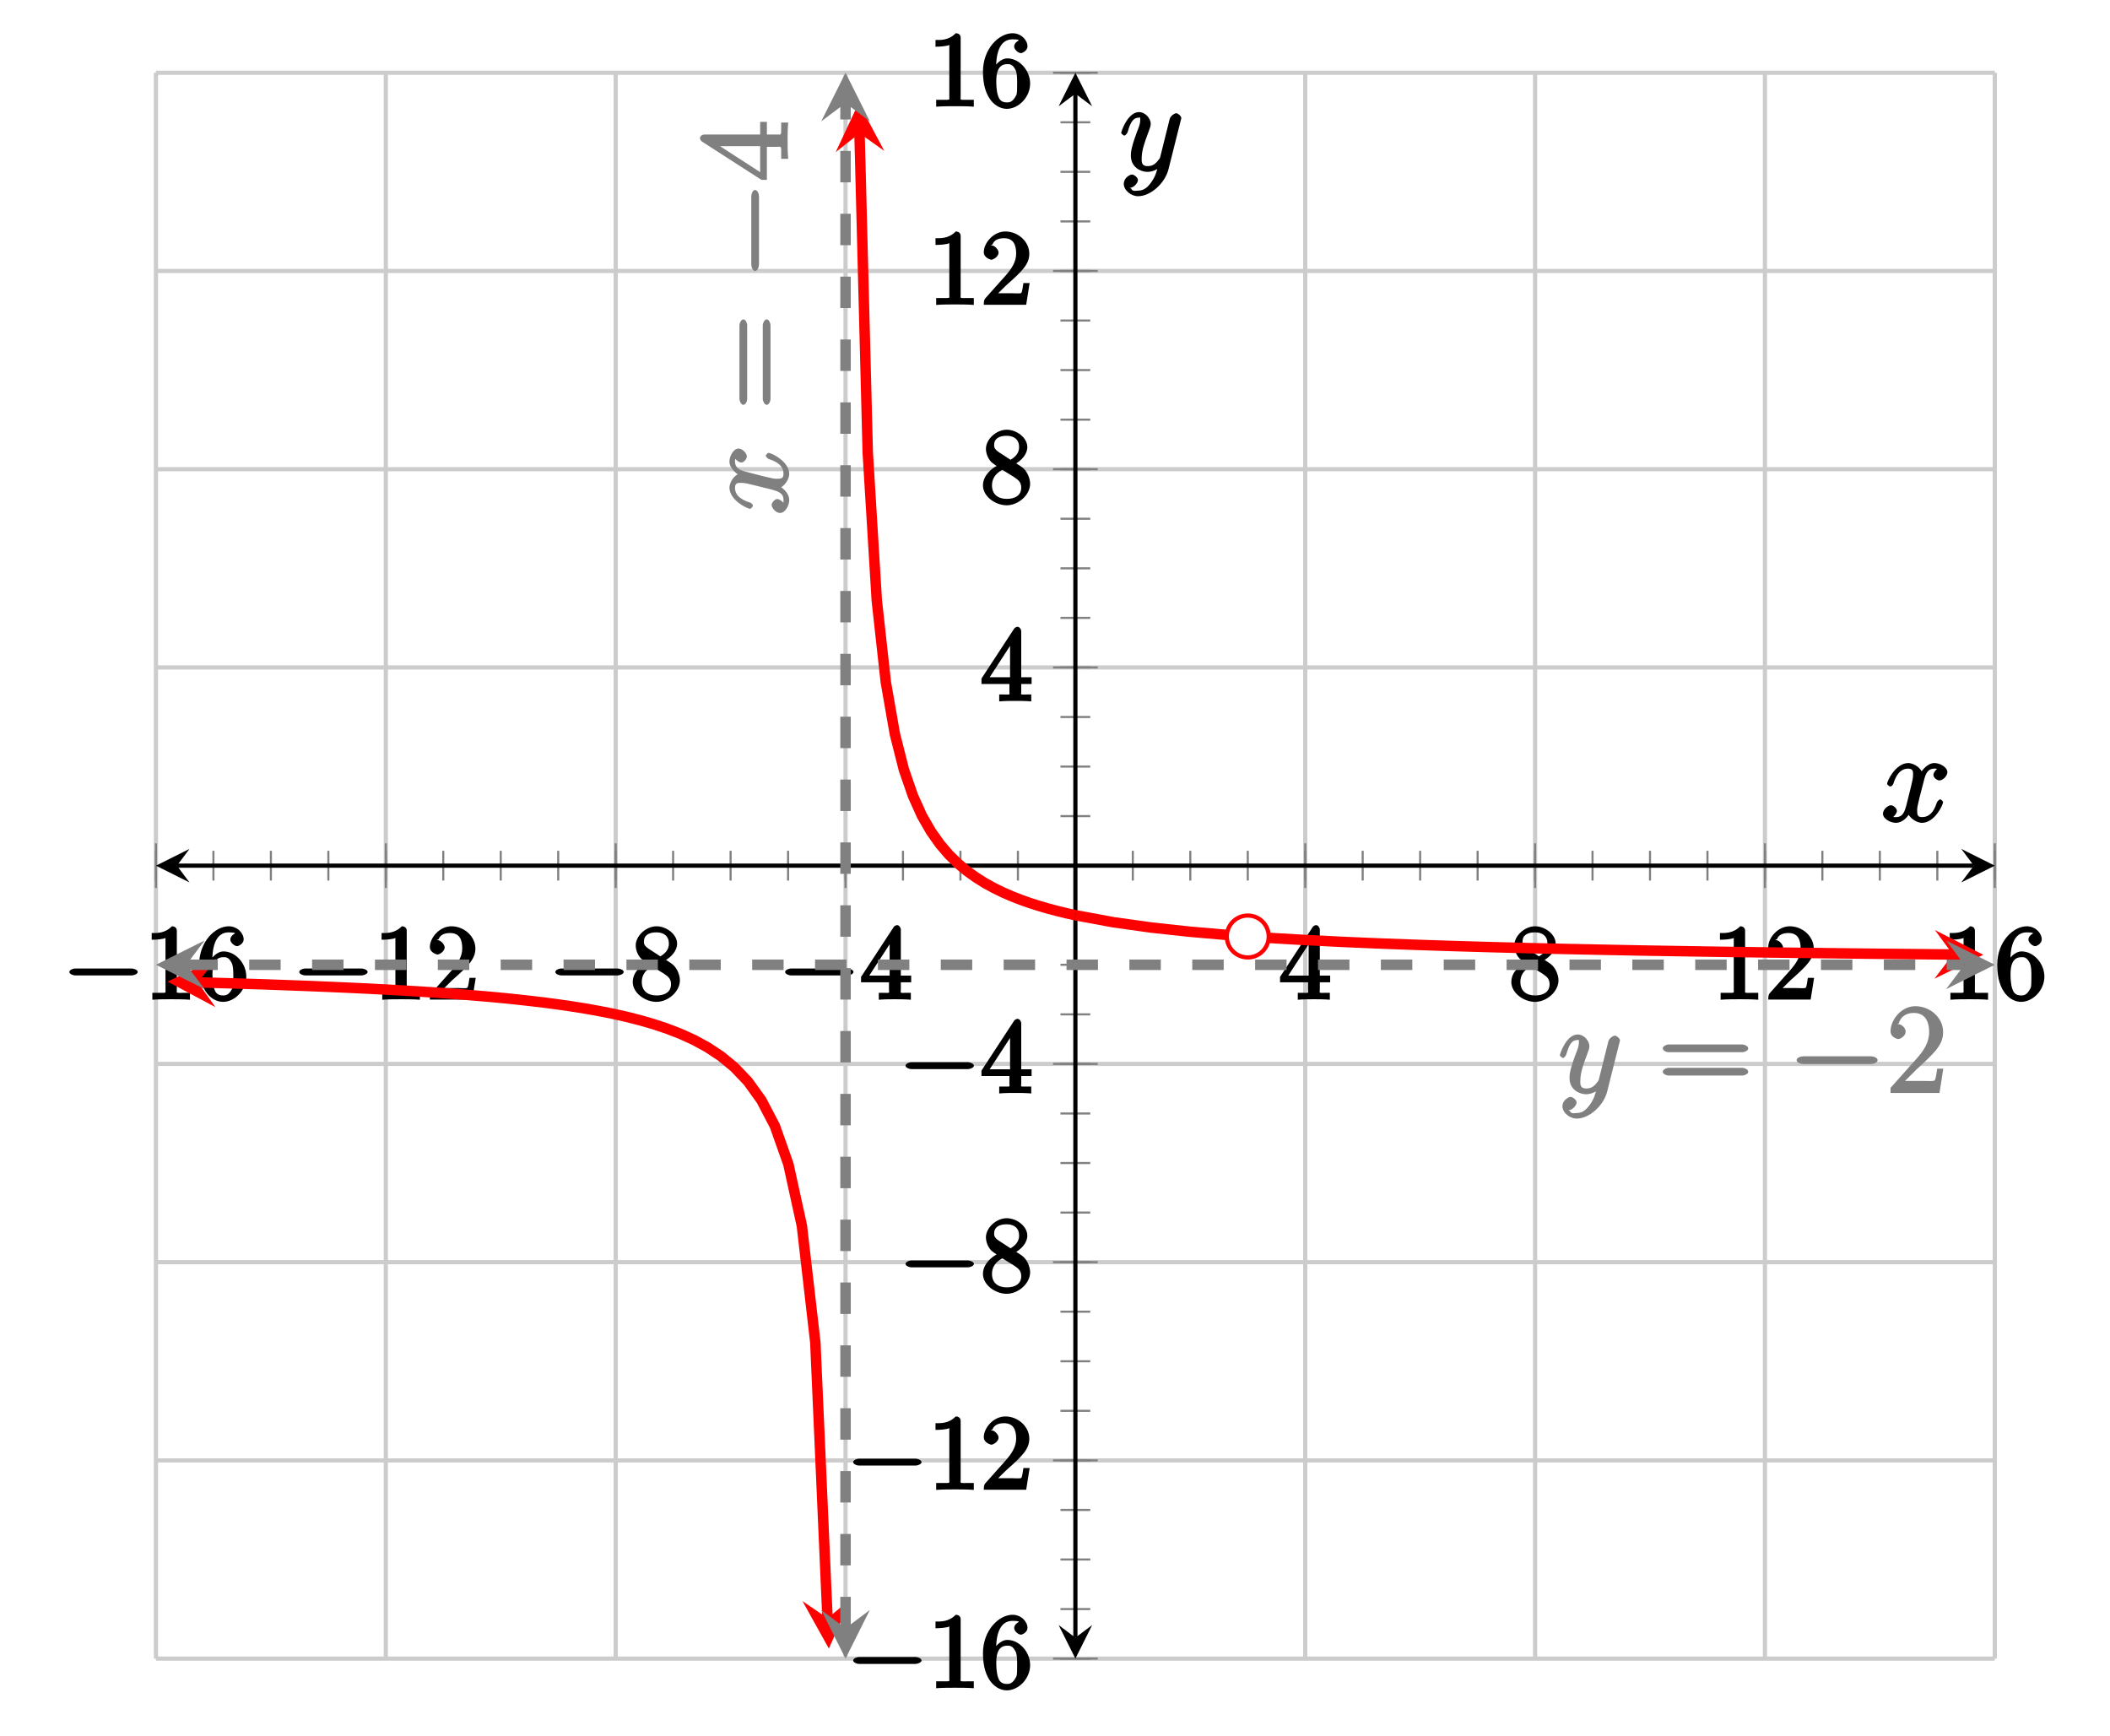
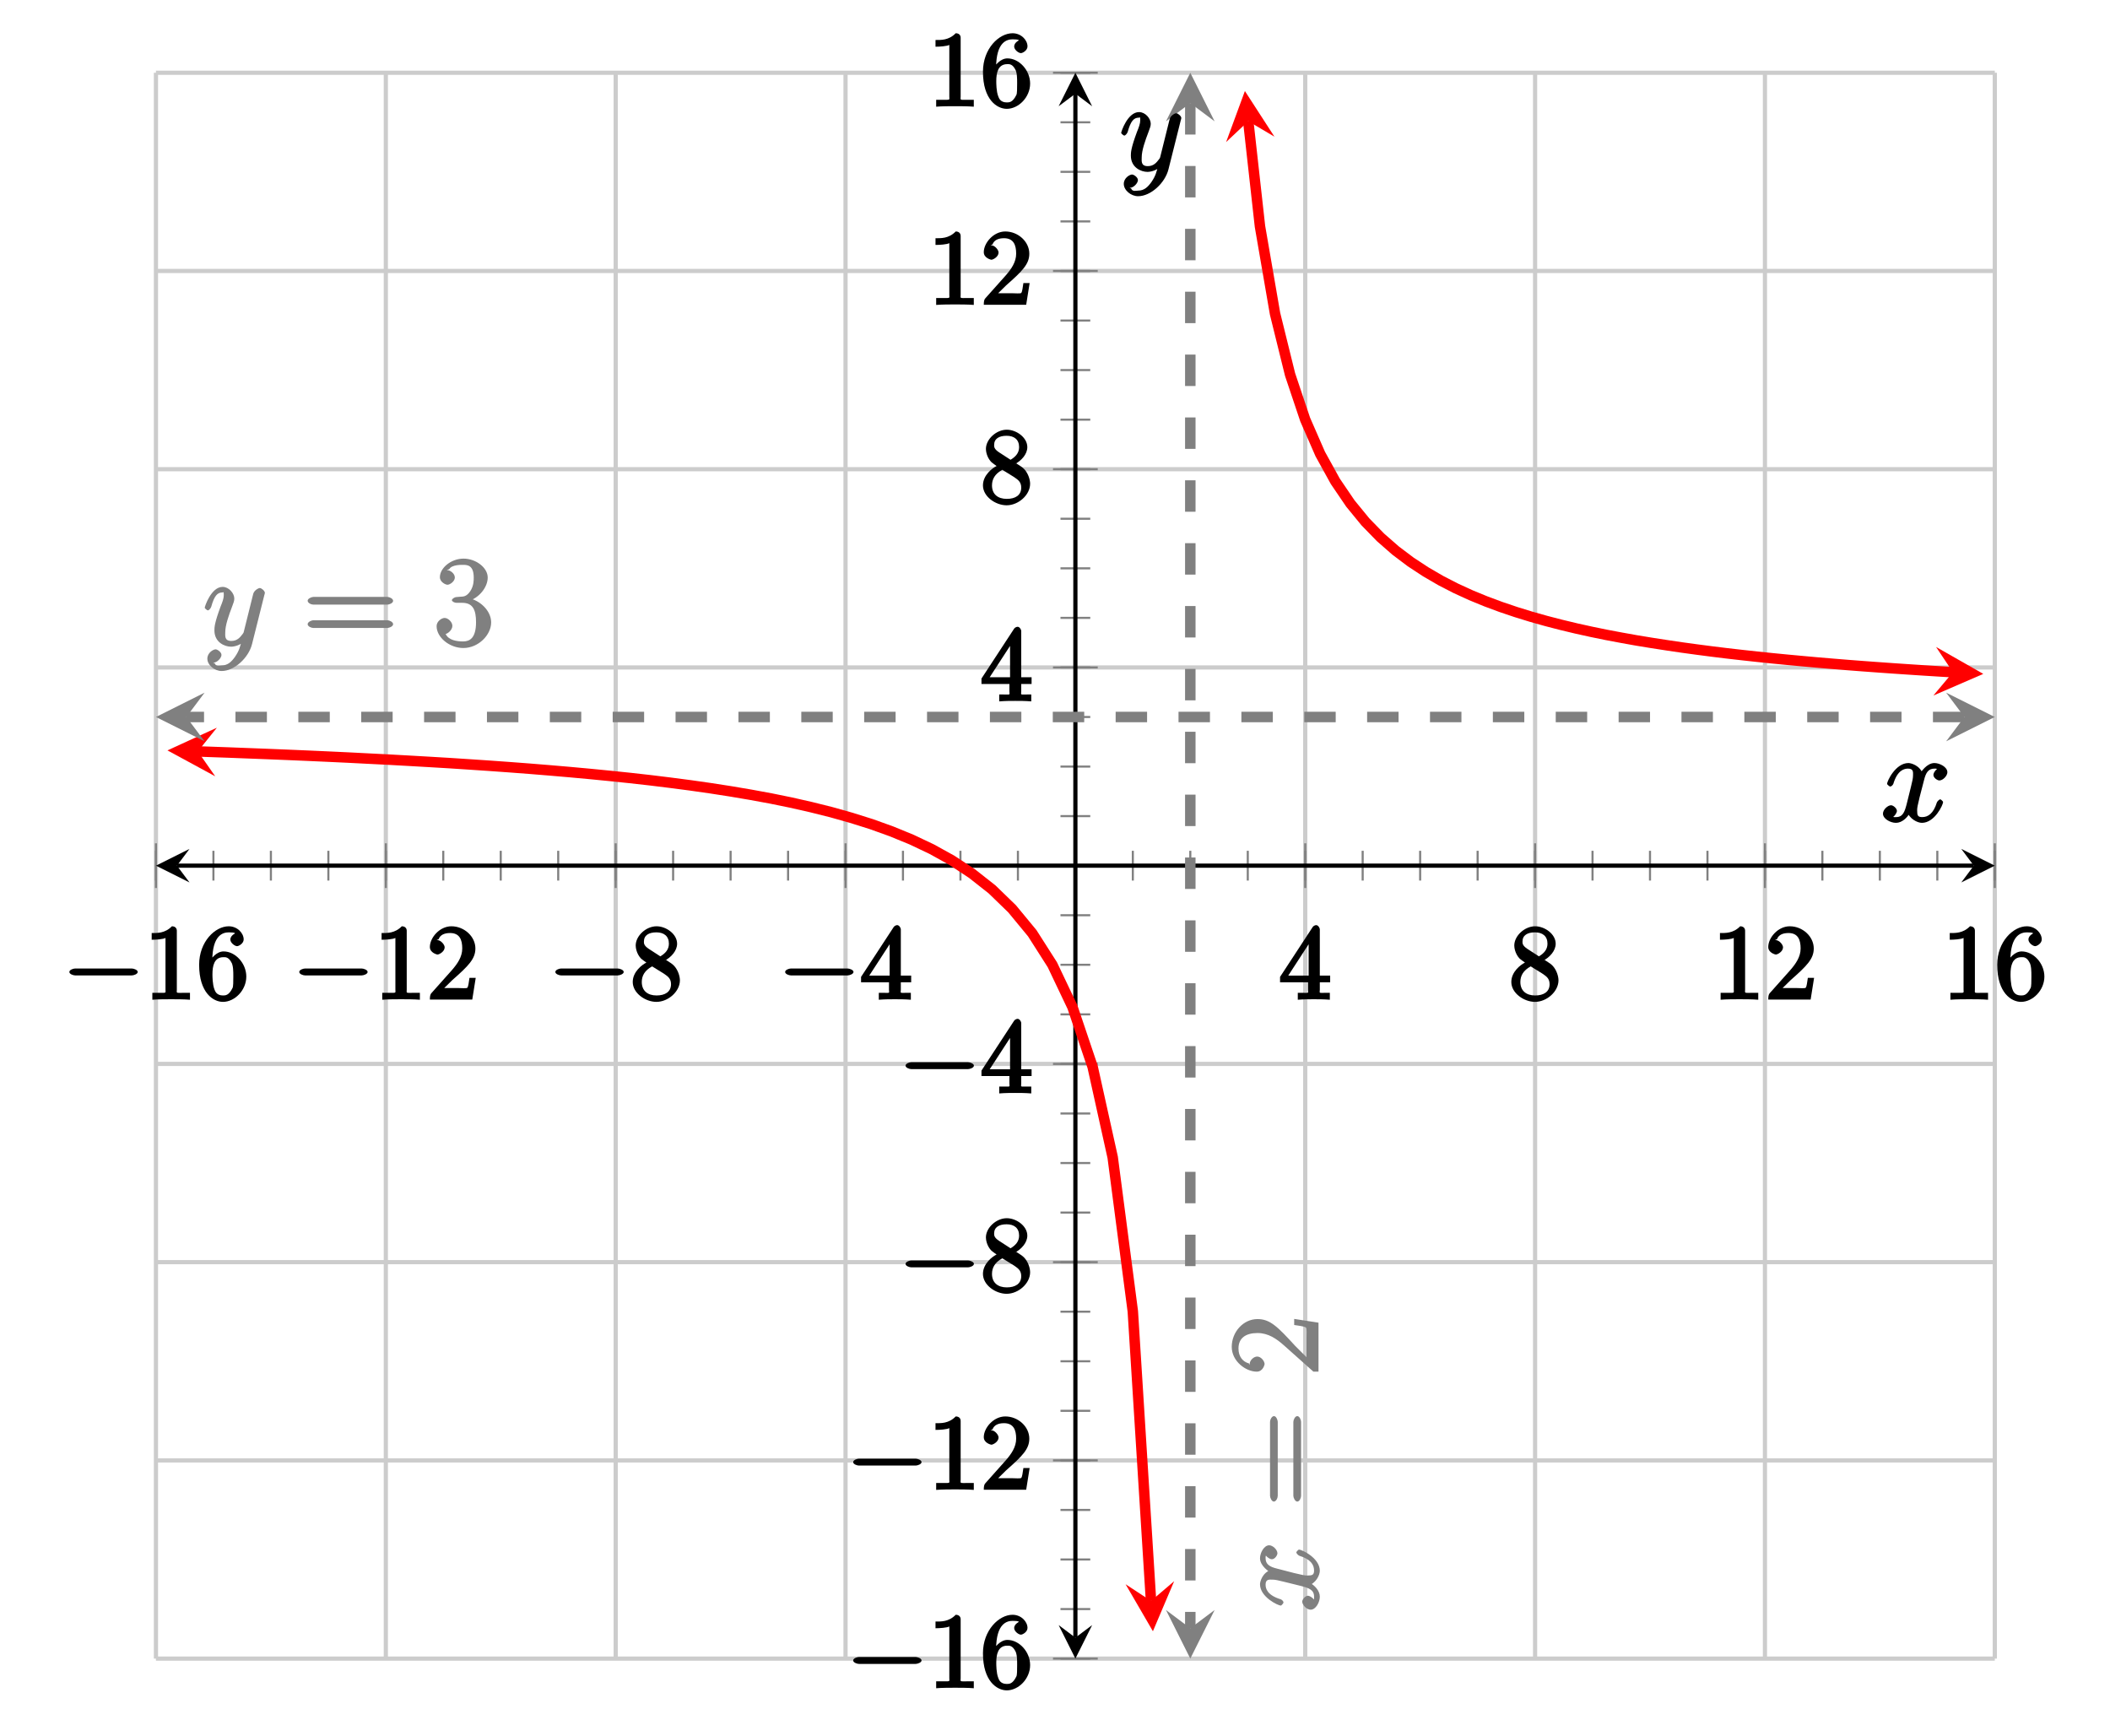
<svg xmlns="http://www.w3.org/2000/svg" xmlns:xlink="http://www.w3.org/1999/xlink" width="200.63pt" height="165.05pt" viewBox="0 0 200.63 165.05" version="1.1">
  <defs>
    <g>
      <symbol overflow="visible" id="glyph0-0">
        <path style="stroke:none;" d="" />
      </symbol>
      <symbol overflow="visible" id="glyph0-1">
        <path style="stroke:none;" d="M 6.562 -2.297 C 6.734 -2.297 7.125 -2.422 7.125 -2.625 C 7.125 -2.828 6.734 -2.953 6.562 -2.953 L 1.172 -2.953 C 1 -2.953 0.625 -2.828 0.625 -2.625 C 0.625 -2.422 1 -2.297 1.172 -2.297 Z M 6.562 -2.297 " />
      </symbol>
      <symbol overflow="visible" id="glyph1-0">
        <path style="stroke:none;" d="" />
      </symbol>
      <symbol overflow="visible" id="glyph1-1">
        <path style="stroke:none;" d="M 3.094 -6.547 C 3.094 -6.781 2.938 -6.969 2.625 -6.969 C 1.953 -6.281 1.203 -6.328 0.703 -6.328 L 0.703 -5.688 C 1.094 -5.688 1.797 -5.734 2.016 -5.859 L 2.016 -0.953 C 2.016 -0.594 2.156 -0.641 1.266 -0.641 L 0.766 -0.641 L 0.766 0.016 C 1.297 -0.031 2.156 -0.031 2.562 -0.031 C 2.953 -0.031 3.828 -0.031 4.344 0.016 L 4.344 -0.641 L 3.859 -0.641 C 2.953 -0.641 3.094 -0.578 3.094 -0.953 Z M 3.094 -6.547 " />
      </symbol>
      <symbol overflow="visible" id="glyph1-2">
        <path style="stroke:none;" d="M 1.484 -3.422 L 1.484 -3.672 C 1.484 -6.188 2.547 -6.391 3.062 -6.391 C 3.297 -6.391 3.594 -6.375 3.625 -6.312 C 3.781 -6.312 3.203 -6.156 3.203 -5.703 C 3.203 -5.391 3.625 -5.078 3.844 -5.078 C 4 -5.078 4.469 -5.328 4.469 -5.719 C 4.469 -6.312 3.875 -6.969 3.047 -6.969 C 1.766 -6.969 0.234 -5.516 0.234 -3.312 C 0.234 -0.641 1.578 0.219 2.5 0.219 C 3.609 0.219 4.719 -0.875 4.719 -2.188 C 4.719 -3.453 3.672 -4.578 2.562 -4.578 C 1.891 -4.578 1.328 -3.906 1.141 -3.422 Z M 2.5 -0.391 C 1.875 -0.391 1.75 -0.812 1.688 -0.969 C 1.5 -1.438 1.5 -2.234 1.5 -2.406 C 1.5 -3.188 1.656 -4.031 2.547 -4.031 C 2.719 -4.031 3.047 -4.078 3.344 -3.453 L 3.297 -3.562 C 3.484 -3.203 3.484 -2.688 3.484 -2.203 C 3.484 -1.719 3.484 -1.219 3.406 -1.094 C 3.062 -0.391 2.734 -0.391 2.5 -0.391 Z M 2.5 -0.391 " />
      </symbol>
      <symbol overflow="visible" id="glyph1-3">
        <path style="stroke:none;" d="M 1.391 -0.812 L 2.438 -1.844 C 4 -3.219 4.641 -3.875 4.641 -4.859 C 4.641 -6 3.578 -6.969 2.359 -6.969 C 1.234 -6.969 0.312 -5.875 0.312 -5 C 0.312 -4.438 1 -4.281 1.031 -4.281 C 1.203 -4.281 1.719 -4.562 1.719 -4.969 C 1.719 -5.219 1.359 -5.656 1.016 -5.656 C 0.938 -5.656 0.922 -5.656 1.141 -5.734 C 1.281 -6.125 1.656 -6.328 2.234 -6.328 C 3.141 -6.328 3.391 -5.688 3.391 -4.859 C 3.391 -4.062 2.938 -3.406 2.391 -2.781 L 0.484 -0.641 C 0.375 -0.531 0.312 -0.406 0.312 0 L 4.344 0 L 4.672 -2.062 L 4.078 -2.062 C 4 -1.594 3.984 -1.281 3.875 -1.125 C 3.812 -1.047 3.281 -1.094 3.062 -1.094 L 1.266 -1.094 Z M 1.391 -0.812 " />
      </symbol>
      <symbol overflow="visible" id="glyph1-4">
        <path style="stroke:none;" d="M 1.75 -4.828 C 1.281 -5.141 1.297 -5.359 1.297 -5.516 C 1.297 -6.125 1.781 -6.391 2.484 -6.391 C 3.203 -6.391 3.672 -6.031 3.672 -5.312 C 3.672 -4.75 3.328 -4.391 2.859 -4.109 Z M 3.203 -3.656 C 3.922 -4.031 4.453 -4.656 4.453 -5.312 C 4.453 -6.234 3.406 -6.969 2.5 -6.969 C 1.5 -6.969 0.516 -6.062 0.516 -5.141 C 0.516 -4.953 0.578 -4.391 1 -3.922 C 1.109 -3.812 1.469 -3.562 1.531 -3.516 C 1.141 -3.328 0.234 -2.656 0.234 -1.672 C 0.234 -0.609 1.438 0.219 2.484 0.219 C 3.609 0.219 4.719 -0.766 4.719 -1.828 C 4.719 -2.188 4.562 -2.766 4.188 -3.188 C 4 -3.391 3.844 -3.484 3.406 -3.766 Z M 1.953 -3.234 L 3.188 -2.469 C 3.453 -2.266 3.875 -2.078 3.875 -1.469 C 3.875 -0.734 3.312 -0.391 2.5 -0.391 C 1.641 -0.391 1.094 -0.844 1.094 -1.672 C 1.094 -2.25 1.359 -2.766 2.078 -3.156 Z M 1.953 -3.234 " />
      </symbol>
      <symbol overflow="visible" id="glyph1-5">
        <path style="stroke:none;" d="M 2.75 -1.797 L 2.75 -0.938 C 2.75 -0.578 2.906 -0.641 2.172 -0.641 L 1.781 -0.641 L 1.781 0.016 C 2.375 -0.031 2.891 -0.031 3.312 -0.031 C 3.734 -0.031 4.25 -0.031 4.828 0.016 L 4.828 -0.641 L 4.453 -0.641 C 3.719 -0.641 3.875 -0.578 3.875 -0.938 L 3.875 -1.641 L 4.859 -1.641 L 4.859 -2.281 L 3.875 -2.281 L 3.875 -6.656 C 3.875 -6.844 3.703 -7.078 3.531 -7.078 C 3.453 -7.078 3.297 -7.031 3.203 -6.906 L 0.094 -2.156 L 0.094 -1.641 L 2.75 -1.641 Z M 2.984 -2.281 L 0.875 -2.281 L 3.109 -5.719 L 2.812 -5.828 L 2.812 -2.281 Z M 2.984 -2.281 " />
      </symbol>
      <symbol overflow="visible" id="glyph2-0">
        <path style="stroke:none;" d="" />
      </symbol>
      <symbol overflow="visible" id="glyph2-1">
        <path style="stroke:none;" d="M 3.031 1.094 C 2.703 1.547 2.359 1.906 1.766 1.906 C 1.625 1.906 1.203 2.031 1.109 1.703 C 0.906 1.641 0.969 1.641 0.984 1.641 C 1.344 1.641 1.75 1.188 1.75 0.906 C 1.75 0.641 1.359 0.375 1.188 0.375 C 0.984 0.375 0.406 0.688 0.406 1.266 C 0.406 1.875 1.094 2.438 1.766 2.438 C 2.969 2.438 4.328 1.188 4.656 -0.125 L 5.828 -4.797 C 5.844 -4.859 5.875 -4.922 5.875 -5 C 5.875 -5.172 5.562 -5.453 5.391 -5.453 C 5.281 -5.453 4.859 -5.25 4.766 -4.891 L 3.891 -1.375 C 3.828 -1.156 3.875 -1.25 3.781 -1.109 C 3.531 -0.781 3.266 -0.422 2.688 -0.422 C 2.016 -0.422 2.109 -0.922 2.109 -1.25 C 2.109 -1.922 2.438 -2.844 2.766 -3.703 C 2.891 -4.047 2.969 -4.219 2.969 -4.453 C 2.969 -4.953 2.453 -5.562 1.859 -5.562 C 0.766 -5.562 0.156 -3.688 0.156 -3.578 C 0.156 -3.531 0.375 -3.328 0.453 -3.328 C 0.562 -3.328 0.734 -3.531 0.781 -3.688 C 1.062 -4.703 1.359 -5.031 1.828 -5.031 C 1.938 -5.031 1.969 -5.172 1.969 -4.781 C 1.969 -4.469 1.844 -4.125 1.656 -3.672 C 1.078 -2.109 1.078 -1.703 1.078 -1.422 C 1.078 -0.281 2.062 0.125 2.656 0.125 C 3 0.125 3.531 -0.031 3.844 -0.344 L 3.688 -0.516 C 3.516 0.141 3.438 0.5 3.031 1.094 Z M 3.031 1.094 " />
      </symbol>
      <symbol overflow="visible" id="glyph2-2">
        <path style="stroke:none;" d="M 5.672 -5.172 C 5.281 -5.109 4.969 -4.656 4.969 -4.438 C 4.969 -4.141 5.359 -3.906 5.531 -3.906 C 5.891 -3.906 6.297 -4.359 6.297 -4.688 C 6.297 -5.188 5.562 -5.562 5.062 -5.562 C 4.344 -5.562 3.766 -4.703 3.656 -4.469 L 3.984 -4.469 C 3.703 -5.359 2.812 -5.562 2.594 -5.562 C 1.375 -5.562 0.562 -3.844 0.562 -3.578 C 0.562 -3.531 0.781 -3.328 0.859 -3.328 C 0.953 -3.328 1.094 -3.438 1.156 -3.578 C 1.562 -4.922 2.219 -5.031 2.562 -5.031 C 3.094 -5.031 3.031 -4.672 3.031 -4.391 C 3.031 -4.125 2.969 -3.844 2.828 -3.281 L 2.422 -1.641 C 2.234 -0.922 2.062 -0.422 1.422 -0.422 C 1.359 -0.422 1.172 -0.375 0.922 -0.531 L 0.812 -0.281 C 1.25 -0.359 1.5 -0.859 1.5 -1 C 1.5 -1.25 1.156 -1.547 0.938 -1.547 C 0.641 -1.547 0.172 -1.141 0.172 -0.75 C 0.172 -0.25 0.891 0.125 1.406 0.125 C 1.984 0.125 2.5 -0.375 2.75 -0.859 L 2.469 -0.969 C 2.672 -0.266 3.438 0.125 3.875 0.125 C 5.094 0.125 5.891 -1.594 5.891 -1.859 C 5.891 -1.906 5.688 -2.109 5.625 -2.109 C 5.516 -2.109 5.328 -1.906 5.297 -1.812 C 4.969 -0.75 4.453 -0.422 3.906 -0.422 C 3.484 -0.422 3.422 -0.578 3.422 -1.062 C 3.422 -1.328 3.469 -1.516 3.656 -2.312 L 4.078 -3.938 C 4.25 -4.656 4.5 -5.031 5.062 -5.031 C 5.078 -5.031 5.297 -5.062 5.547 -4.906 Z M 5.672 -5.172 " />
      </symbol>
      <symbol overflow="visible" id="glyph3-0">
        <path style="stroke:none;" d="" />
      </symbol>
      <symbol overflow="visible" id="glyph3-1">
        <path style="stroke:none;" d="M 8.062 -3.875 C 8.234 -3.875 8.609 -4.016 8.609 -4.234 C 8.609 -4.453 8.25 -4.609 8.062 -4.609 L 1.031 -4.609 C 0.859 -4.609 0.484 -4.453 0.484 -4.25 C 0.484 -4.016 0.844 -3.875 1.031 -3.875 Z M 8.062 -1.656 C 8.234 -1.656 8.609 -1.797 8.609 -2.016 C 8.609 -2.234 8.25 -2.391 8.062 -2.391 L 1.031 -2.391 C 0.859 -2.391 0.484 -2.234 0.484 -2.016 C 0.484 -1.797 0.844 -1.656 1.031 -1.656 Z M 8.062 -1.656 " />
      </symbol>
      <symbol overflow="visible" id="glyph3-2">
-         <path style="stroke:none;" d="M 5.266 -2.312 L 4.859 -2.312 C 4.797 -1.953 4.75 -1.406 4.625 -1.203 C 4.547 -1.094 3.984 -1.141 3.625 -1.141 L 1.406 -1.141 L 1.516 -0.891 C 1.844 -1.156 2.562 -1.922 2.875 -2.219 C 4.703 -3.891 5.422 -4.609 5.422 -5.797 C 5.422 -7.172 4.172 -8.25 2.781 -8.25 C 1.406 -8.25 0.422 -6.906 0.422 -5.875 C 0.422 -5.266 1.109 -5.125 1.141 -5.125 C 1.406 -5.125 1.859 -5.453 1.859 -5.828 C 1.859 -6.172 1.484 -6.547 1.141 -6.547 C 1.047 -6.547 1.016 -6.547 1.203 -6.609 C 1.359 -7.203 1.859 -7.609 2.625 -7.609 C 3.641 -7.609 4.094 -6.891 4.094 -5.797 C 4.094 -4.781 3.562 -4 2.875 -3.234 L 0.422 -0.484 L 0.422 0 L 5.078 0 L 5.438 -2.312 Z M 5.266 -2.312 " />
+         <path style="stroke:none;" d="M 2.203 -4.594 C 2 -4.578 1.781 -4.406 1.781 -4.297 C 1.781 -4.188 2.016 -4.047 2.219 -4.047 L 2.766 -4.047 C 3.797 -4.047 4.078 -3.344 4.078 -2.203 C 4.078 -0.641 3.438 -0.375 2.844 -0.375 C 2.266 -0.375 1.453 -0.484 1.188 -1.094 C 1.328 -1.078 1.828 -1.438 1.828 -1.859 C 1.828 -2.219 1.422 -2.609 1.094 -2.609 C 0.797 -2.609 0.328 -2.281 0.328 -1.828 C 0.328 -0.766 1.547 0.25 2.875 0.25 C 4.297 0.25 5.516 -0.984 5.516 -2.188 C 5.516 -3.281 4.469 -4.297 3.328 -4.5 L 3.328 -4.203 C 4.359 -4.5 5.188 -5.516 5.188 -6.453 C 5.188 -7.406 4.047 -8.25 2.891 -8.25 C 1.703 -8.25 0.641 -7.359 0.641 -6.484 C 0.641 -6.016 1.188 -5.766 1.359 -5.766 C 1.609 -5.766 2.062 -6.094 2.062 -6.453 C 2.062 -6.844 1.609 -7.156 1.344 -7.156 C 1.281 -7.156 1.25 -7.156 1.531 -7.25 C 1.781 -7.703 2.797 -7.656 2.859 -7.656 C 3.25 -7.656 3.859 -7.625 3.859 -6.453 C 3.859 -6.234 3.875 -5.672 3.531 -5.156 C 3.172 -4.625 2.875 -4.641 2.562 -4.625 Z M 2.203 -4.594 " />
      </symbol>
      <symbol overflow="visible" id="glyph4-0">
        <path style="stroke:none;" d="" />
      </symbol>
      <symbol overflow="visible" id="glyph4-1">
-         <path style="stroke:none;" d="M 7.875 -2.75 C 8.078 -2.75 8.484 -2.875 8.484 -3.125 C 8.484 -3.359 8.078 -3.484 7.875 -3.484 L 1.406 -3.484 C 1.203 -3.484 0.781 -3.359 0.781 -3.125 C 0.781 -2.875 1.203 -2.75 1.406 -2.75 Z M 7.875 -2.75 " />
+         <path style="stroke:none;" d="M -5.172 -5.672 C -5.109 -5.281 -4.656 -4.969 -4.438 -4.969 C -4.141 -4.969 -3.906 -5.359 -3.906 -5.531 C -3.906 -5.891 -4.359 -6.297 -4.688 -6.297 C -5.188 -6.297 -5.562 -5.562 -5.562 -5.062 C -5.562 -4.344 -4.703 -3.766 -4.469 -3.656 L -4.469 -3.984 C -5.359 -3.703 -5.562 -2.812 -5.562 -2.594 C -5.562 -1.375 -3.844 -0.562 -3.578 -0.562 C -3.531 -0.562 -3.328 -0.781 -3.328 -0.859 C -3.328 -0.953 -3.438 -1.094 -3.578 -1.156 C -4.922 -1.562 -5.031 -2.219 -5.031 -2.562 C -5.031 -3.094 -4.672 -3.031 -4.391 -3.031 C -4.125 -3.031 -3.844 -2.969 -3.281 -2.828 L -1.641 -2.422 C -0.922 -2.234 -0.422 -2.062 -0.422 -1.422 C -0.422 -1.359 -0.375 -1.172 -0.531 -0.922 L -0.281 -0.812 C -0.359 -1.25 -0.859 -1.5 -1 -1.5 C -1.25 -1.5 -1.547 -1.156 -1.547 -0.938 C -1.547 -0.641 -1.141 -0.172 -0.75 -0.172 C -0.25 -0.172 0.125 -0.891 0.125 -1.406 C 0.125 -1.984 -0.375 -2.5 -0.859 -2.75 L -0.969 -2.469 C -0.266 -2.672 0.125 -3.438 0.125 -3.875 C 0.125 -5.094 -1.594 -5.891 -1.859 -5.891 C -1.906 -5.891 -2.109 -5.688 -2.109 -5.625 C -2.109 -5.516 -1.906 -5.328 -1.812 -5.297 C -0.75 -4.969 -0.422 -4.453 -0.422 -3.906 C -0.422 -3.484 -0.578 -3.422 -1.062 -3.422 C -1.328 -3.422 -1.516 -3.469 -2.312 -3.656 L -3.938 -4.078 C -4.656 -4.25 -5.031 -4.5 -5.031 -5.062 C -5.031 -5.078 -5.062 -5.297 -4.906 -5.547 Z M -5.172 -5.672 " />
      </symbol>
      <symbol overflow="visible" id="glyph5-0">
        <path style="stroke:none;" d="" />
      </symbol>
      <symbol overflow="visible" id="glyph5-1">
-         <path style="stroke:none;" d="M -5.172 -5.672 C -5.109 -5.281 -4.656 -4.969 -4.438 -4.969 C -4.141 -4.969 -3.906 -5.359 -3.906 -5.531 C -3.906 -5.891 -4.359 -6.297 -4.688 -6.297 C -5.188 -6.297 -5.562 -5.562 -5.562 -5.062 C -5.562 -4.344 -4.703 -3.766 -4.469 -3.656 L -4.469 -3.984 C -5.359 -3.703 -5.562 -2.812 -5.562 -2.594 C -5.562 -1.375 -3.844 -0.562 -3.578 -0.562 C -3.531 -0.562 -3.328 -0.781 -3.328 -0.859 C -3.328 -0.953 -3.438 -1.094 -3.578 -1.156 C -4.922 -1.562 -5.031 -2.219 -5.031 -2.562 C -5.031 -3.094 -4.672 -3.031 -4.391 -3.031 C -4.125 -3.031 -3.844 -2.969 -3.281 -2.828 L -1.641 -2.422 C -0.922 -2.234 -0.422 -2.062 -0.422 -1.422 C -0.422 -1.359 -0.375 -1.172 -0.531 -0.922 L -0.281 -0.812 C -0.359 -1.25 -0.859 -1.5 -1 -1.5 C -1.25 -1.5 -1.547 -1.156 -1.547 -0.938 C -1.547 -0.641 -1.141 -0.172 -0.75 -0.172 C -0.25 -0.172 0.125 -0.891 0.125 -1.406 C 0.125 -1.984 -0.375 -2.5 -0.859 -2.75 L -0.969 -2.469 C -0.266 -2.672 0.125 -3.438 0.125 -3.875 C 0.125 -5.094 -1.594 -5.891 -1.859 -5.891 C -1.906 -5.891 -2.109 -5.688 -2.109 -5.625 C -2.109 -5.516 -1.906 -5.328 -1.812 -5.297 C -0.75 -4.969 -0.422 -4.453 -0.422 -3.906 C -0.422 -3.484 -0.578 -3.422 -1.062 -3.422 C -1.328 -3.422 -1.516 -3.469 -2.312 -3.656 L -3.938 -4.078 C -4.656 -4.25 -5.031 -4.5 -5.031 -5.062 C -5.031 -5.078 -5.062 -5.297 -4.906 -5.547 Z M -5.172 -5.672 " />
-       </symbol>
-       <symbol overflow="visible" id="glyph6-0">
-         <path style="stroke:none;" d="" />
-       </symbol>
-       <symbol overflow="visible" id="glyph6-1">
        <path style="stroke:none;" d="M -3.875 -8.062 C -3.875 -8.234 -4.016 -8.609 -4.234 -8.609 C -4.453 -8.609 -4.609 -8.25 -4.609 -8.062 L -4.609 -1.031 C -4.609 -0.859 -4.453 -0.484 -4.25 -0.484 C -4.016 -0.484 -3.875 -0.844 -3.875 -1.031 Z M -1.656 -8.062 C -1.656 -8.234 -1.797 -8.609 -2.016 -8.609 C -2.234 -8.609 -2.391 -8.25 -2.391 -8.062 L -2.391 -1.031 C -2.391 -0.859 -2.234 -0.484 -2.016 -0.484 C -1.797 -0.484 -1.656 -0.844 -1.656 -1.031 Z M -1.656 -8.062 " />
      </symbol>
-       <symbol overflow="visible" id="glyph6-2">
-         <path style="stroke:none;" d="M -7.922 -4.469 C -8.156 -4.469 -8.359 -4.312 -8.359 -4.141 C -8.359 -4.047 -8.312 -3.891 -8.172 -3.797 L -2.516 -0.156 L -2 -0.156 L -2 -3.297 L -1.047 -3.297 C -0.609 -3.297 -0.641 -3.438 -0.641 -2.562 L -0.641 -2.156 L 0.031 -2.156 C -0.031 -2.609 -0.031 -3.547 -0.031 -3.891 C -0.031 -4.219 -0.031 -5.172 0.031 -5.609 L -0.641 -5.609 L -0.641 -5.219 C -0.641 -4.344 -0.609 -4.469 -1.047 -4.469 L -2 -4.469 L -2 -5.672 L -2.641 -5.672 L -2.641 -4.469 Z M -7 -3.359 L -2.641 -3.359 L -2.641 -0.891 L -6.891 -3.641 Z M -7 -3.359 " />
-       </symbol>
-       <symbol overflow="visible" id="glyph7-0">
-         <path style="stroke:none;" d="" />
-       </symbol>
-       <symbol overflow="visible" id="glyph7-1">
-         <path style="stroke:none;" d="M -2.75 -7.875 C -2.75 -8.078 -2.875 -8.484 -3.125 -8.484 C -3.359 -8.484 -3.484 -8.078 -3.484 -7.875 L -3.484 -1.406 C -3.484 -1.203 -3.359 -0.781 -3.125 -0.781 C -2.875 -0.781 -2.75 -1.203 -2.75 -1.406 Z M -2.75 -7.875 " />
+       <symbol overflow="visible" id="glyph5-2">
+         <path style="stroke:none;" d="M -2.312 -5.266 L -2.312 -4.859 C -1.953 -4.797 -1.406 -4.75 -1.203 -4.625 C -1.094 -4.547 -1.141 -3.984 -1.141 -3.625 L -1.141 -1.406 L -0.891 -1.516 C -1.156 -1.844 -1.922 -2.562 -2.219 -2.875 C -3.891 -4.703 -4.609 -5.422 -5.797 -5.422 C -7.172 -5.422 -8.25 -4.172 -8.25 -2.781 C -8.25 -1.406 -6.906 -0.422 -5.875 -0.422 C -5.266 -0.422 -5.125 -1.109 -5.125 -1.141 C -5.125 -1.406 -5.453 -1.859 -5.828 -1.859 C -6.172 -1.859 -6.547 -1.484 -6.547 -1.141 C -6.547 -1.047 -6.547 -1.016 -6.609 -1.203 C -7.203 -1.359 -7.609 -1.859 -7.609 -2.625 C -7.609 -3.641 -6.891 -4.094 -5.797 -4.094 C -4.781 -4.094 -4 -3.562 -3.234 -2.875 L -0.484 -0.422 L 0 -0.422 L 0 -5.078 L -2.312 -5.438 Z M -2.312 -5.266 " />
      </symbol>
    </g>
    <clipPath id="clip1">
-       <path d="M 14.828 79 L 93 79 L 93 157.719 L 14.828 157.719 Z M 14.828 79 " />
+       <path d="M 14.828 57 L 124 57 L 124 157.719 L 14.828 157.719 Z M 14.828 57 " />
    </clipPath>
    <clipPath id="clip2">
-       <path d="M 67 6.918 L 117 6.918 L 117 102 L 67 102 Z M 67 6.918 " />
+       <path d="M 104 6.918 L 189.676 6.918 L 189.676 79 L 104 79 Z M 104 6.918 " />
    </clipPath>
    <clipPath id="clip3">
-       <path d="M 88 72 L 189.676 72 L 189.676 105 L 88 105 Z M 88 72 " />
+       <path d="M 185 65 L 189.676 65 L 189.676 71 L 185 71 Z M 185 65 " />
    </clipPath>
    <clipPath id="clip4">
-       <path d="M 14.828 89 L 20 89 L 20 95 L 14.828 95 Z M 14.828 89 " />
+       <path d="M 14.828 65 L 20 65 L 20 71 L 14.828 71 Z M 14.828 65 " />
    </clipPath>
    <clipPath id="clip5">
-       <path d="M 185 89 L 189.676 89 L 189.676 95 L 185 95 Z M 185 89 " />
+       <path d="M 110 6.918 L 116 6.918 L 116 12 L 110 12 Z M 110 6.918 " />
    </clipPath>
    <clipPath id="clip6">
-       <path d="M 78 153 L 83 153 L 83 157.719 L 78 157.719 Z M 78 153 " />
-     </clipPath>
-     <clipPath id="clip7">
-       <path d="M 78 6.918 L 83 6.918 L 83 12 L 78 12 Z M 78 6.918 " />
+       <path d="M 110 153 L 116 153 L 116 157.719 L 110 157.719 Z M 110 153 " />
    </clipPath>
  </defs>
  <g id="surface1">
    <path style="fill:none;stroke-width:0.399;stroke-linecap:butt;stroke-linejoin:miter;stroke:rgb(79.999%,79.999%,79.999%);stroke-opacity:1;stroke-miterlimit:10;" d="M -0.002 0.001 L -0.002 150.802 M 21.858 0.001 L 21.858 150.802 M 43.713 0.001 L 43.713 150.802 M 65.568 0.001 L 65.568 150.802 M 109.279 0.001 L 109.279 150.802 M 131.135 0.001 L 131.135 150.802 M 152.99 0.001 L 152.99 150.802 M 174.846 0.001 L 174.846 150.802 " transform="matrix(1,0,0,-1,14.83,157.72)" />
    <path style="fill:none;stroke-width:0.399;stroke-linecap:butt;stroke-linejoin:miter;stroke:rgb(79.999%,79.999%,79.999%);stroke-opacity:1;stroke-miterlimit:10;" d="M -0.002 0.001 L 174.846 0.001 M -0.002 18.849 L 174.846 18.849 M -0.002 37.7 L 174.846 37.7 M -0.002 56.552 L 174.846 56.552 M -0.002 94.251 L 174.846 94.251 M -0.002 113.103 L 174.846 113.103 M -0.002 131.954 L 174.846 131.954 M -0.002 150.802 L 174.846 150.802 " transform="matrix(1,0,0,-1,14.83,157.72)" />
    <path style="fill:none;stroke-width:0.199;stroke-linecap:butt;stroke-linejoin:miter;stroke:rgb(50%,50%,50%);stroke-opacity:1;stroke-miterlimit:10;" d="M -0.002 73.986 L -0.002 76.818 M 5.463 73.986 L 5.463 76.818 M 10.928 73.986 L 10.928 76.818 M 16.393 73.986 L 16.393 76.818 M 21.858 73.986 L 21.858 76.818 M 27.318 73.986 L 27.318 76.818 M 32.783 73.986 L 32.783 76.818 M 38.248 73.986 L 38.248 76.818 M 43.713 73.986 L 43.713 76.818 M 49.174 73.986 L 49.174 76.818 M 54.639 73.986 L 54.639 76.818 M 60.104 73.986 L 60.104 76.818 M 65.568 73.986 L 65.568 76.818 M 71.029 73.986 L 71.029 76.818 M 76.494 73.986 L 76.494 76.818 M 81.959 73.986 L 81.959 76.818 M 87.424 73.986 L 87.424 76.818 M 92.885 73.986 L 92.885 76.818 M 98.35 73.986 L 98.35 76.818 M 103.815 73.986 L 103.815 76.818 M 109.279 73.986 L 109.279 76.818 M 114.74 73.986 L 114.74 76.818 M 120.205 73.986 L 120.205 76.818 M 125.67 73.986 L 125.67 76.818 M 131.135 73.986 L 131.135 76.818 M 136.596 73.986 L 136.596 76.818 M 142.061 73.986 L 142.061 76.818 M 147.525 73.986 L 147.525 76.818 M 152.99 73.986 L 152.99 76.818 M 158.451 73.986 L 158.451 76.818 M 163.916 73.986 L 163.916 76.818 M 169.381 73.986 L 169.381 76.818 M 174.846 73.986 L 174.846 76.818 " transform="matrix(1,0,0,-1,14.83,157.72)" />
    <path style="fill:none;stroke-width:0.199;stroke-linecap:butt;stroke-linejoin:miter;stroke:rgb(50%,50%,50%);stroke-opacity:1;stroke-miterlimit:10;" d="M -0.002 73.275 L -0.002 77.529 M 21.858 73.275 L 21.858 77.529 M 43.713 73.275 L 43.713 77.529 M 65.568 73.275 L 65.568 77.529 M 109.279 73.275 L 109.279 77.529 M 131.135 73.275 L 131.135 77.529 M 152.99 73.275 L 152.99 77.529 M 174.846 73.275 L 174.846 77.529 " transform="matrix(1,0,0,-1,14.83,157.72)" />
    <path style="fill:none;stroke-width:0.199;stroke-linecap:butt;stroke-linejoin:miter;stroke:rgb(50%,50%,50%);stroke-opacity:1;stroke-miterlimit:10;" d="M 86.006 0.001 L 88.838 0.001 M 86.006 4.712 L 88.838 4.712 M 86.006 9.427 L 88.838 9.427 M 86.006 14.138 L 88.838 14.138 M 86.006 18.849 L 88.838 18.849 M 86.006 23.564 L 88.838 23.564 M 86.006 28.275 L 88.838 28.275 M 86.006 32.99 L 88.838 32.99 M 86.006 37.7 L 88.838 37.7 M 86.006 42.415 L 88.838 42.415 M 86.006 47.126 L 88.838 47.126 M 86.006 51.837 L 88.838 51.837 M 86.006 56.552 L 88.838 56.552 M 86.006 61.263 L 88.838 61.263 M 86.006 65.978 L 88.838 65.978 M 86.006 70.689 L 88.838 70.689 M 86.006 75.404 L 88.838 75.404 M 86.006 80.115 L 88.838 80.115 M 86.006 84.825 L 88.838 84.825 M 86.006 89.54 L 88.838 89.54 M 86.006 94.251 L 88.838 94.251 M 86.006 98.966 L 88.838 98.966 M 86.006 103.677 L 88.838 103.677 M 86.006 108.392 L 88.838 108.392 M 86.006 113.103 L 88.838 113.103 M 86.006 117.814 L 88.838 117.814 M 86.006 122.529 L 88.838 122.529 M 86.006 127.24 L 88.838 127.24 M 86.006 131.954 L 88.838 131.954 M 86.006 136.665 L 88.838 136.665 M 86.006 141.38 L 88.838 141.38 M 86.006 146.091 L 88.838 146.091 M 86.006 150.802 L 88.838 150.802 " transform="matrix(1,0,0,-1,14.83,157.72)" />
    <path style="fill:none;stroke-width:0.199;stroke-linecap:butt;stroke-linejoin:miter;stroke:rgb(50%,50%,50%);stroke-opacity:1;stroke-miterlimit:10;" d="M 85.295 0.001 L 89.549 0.001 M 85.295 18.849 L 89.549 18.849 M 85.295 37.7 L 89.549 37.7 M 85.295 56.552 L 89.549 56.552 M 85.295 94.251 L 89.549 94.251 M 85.295 113.103 L 89.549 113.103 M 85.295 131.954 L 89.549 131.954 M 85.295 150.802 L 89.549 150.802 " transform="matrix(1,0,0,-1,14.83,157.72)" />
    <path style="fill:none;stroke-width:0.399;stroke-linecap:butt;stroke-linejoin:miter;stroke:rgb(0%,0%,0%);stroke-opacity:1;stroke-miterlimit:10;" d="M 1.994 75.404 L 172.854 75.404 " transform="matrix(1,0,0,-1,14.83,157.72)" />
    <path style=" stroke:none;fill-rule:nonzero;fill:rgb(0%,0%,0%);fill-opacity:1;" d="M 14.828 82.316 L 18.02 83.914 L 16.824 82.316 L 18.02 80.723 " />
    <path style=" stroke:none;fill-rule:nonzero;fill:rgb(0%,0%,0%);fill-opacity:1;" d="M 189.676 82.316 L 186.488 80.723 L 187.684 82.316 L 186.488 83.914 " />
    <path style="fill:none;stroke-width:0.399;stroke-linecap:butt;stroke-linejoin:miter;stroke:rgb(0%,0%,0%);stroke-opacity:1;stroke-miterlimit:10;" d="M 87.424 1.993 L 87.424 148.81 " transform="matrix(1,0,0,-1,14.83,157.72)" />
    <path style=" stroke:none;fill-rule:nonzero;fill:rgb(0%,0%,0%);fill-opacity:1;" d="M 102.254 157.719 L 103.848 154.531 L 102.254 155.727 L 100.66 154.531 " />
    <path style=" stroke:none;fill-rule:nonzero;fill:rgb(0%,0%,0%);fill-opacity:1;" d="M 102.254 6.918 L 100.66 10.105 L 102.254 8.91 L 103.848 10.105 " />
    <g style="fill:rgb(0%,0%,0%);fill-opacity:1;">
      <use xlink:href="#glyph0-1" x="5.97" y="95.05" />
    </g>
    <g style="fill:rgb(0%,0%,0%);fill-opacity:1;">
      <use xlink:href="#glyph1-1" x="13.72" y="95.05" />
      <use xlink:href="#glyph1-2" x="18.701" y="95.05" />
    </g>
    <g style="fill:rgb(0%,0%,0%);fill-opacity:1;">
      <use xlink:href="#glyph0-1" x="27.83" y="95.05" />
    </g>
    <g style="fill:rgb(0%,0%,0%);fill-opacity:1;">
      <use xlink:href="#glyph1-1" x="35.58" y="95.05" />
      <use xlink:href="#glyph1-3" x="40.562" y="95.05" />
    </g>
    <g style="fill:rgb(0%,0%,0%);fill-opacity:1;">
      <use xlink:href="#glyph0-1" x="52.18" y="95.05" />
    </g>
    <g style="fill:rgb(0%,0%,0%);fill-opacity:1;">
      <use xlink:href="#glyph1-4" x="59.93" y="95.05" />
    </g>
    <g style="fill:rgb(0%,0%,0%);fill-opacity:1;">
      <use xlink:href="#glyph0-1" x="74.03" y="95.05" />
    </g>
    <g style="fill:rgb(0%,0%,0%);fill-opacity:1;">
      <use xlink:href="#glyph1-5" x="81.78" y="95.05" />
    </g>
    <g style="fill:rgb(0%,0%,0%);fill-opacity:1;">
      <use xlink:href="#glyph1-5" x="121.62" y="95.05" />
    </g>
    <g style="fill:rgb(0%,0%,0%);fill-opacity:1;">
      <use xlink:href="#glyph1-4" x="143.47" y="95.05" />
    </g>
    <g style="fill:rgb(0%,0%,0%);fill-opacity:1;">
      <use xlink:href="#glyph1-1" x="162.84" y="95.05" />
      <use xlink:href="#glyph1-3" x="167.821" y="95.05" />
    </g>
    <g style="fill:rgb(0%,0%,0%);fill-opacity:1;">
      <use xlink:href="#glyph1-1" x="184.69" y="95.05" />
      <use xlink:href="#glyph1-2" x="189.672" y="95.05" />
    </g>
    <g style="fill:rgb(0%,0%,0%);fill-opacity:1;">
      <use xlink:href="#glyph0-1" x="80.5" y="160.52" />
    </g>
    <g style="fill:rgb(0%,0%,0%);fill-opacity:1;">
      <use xlink:href="#glyph1-1" x="88.25" y="160.52" />
      <use xlink:href="#glyph1-2" x="93.231" y="160.52" />
    </g>
    <g style="fill:rgb(0%,0%,0%);fill-opacity:1;">
      <use xlink:href="#glyph0-1" x="80.5" y="141.66" />
    </g>
    <g style="fill:rgb(0%,0%,0%);fill-opacity:1;">
      <use xlink:href="#glyph1-1" x="88.25" y="141.66" />
      <use xlink:href="#glyph1-3" x="93.231" y="141.66" />
    </g>
    <g style="fill:rgb(0%,0%,0%);fill-opacity:1;">
      <use xlink:href="#glyph0-1" x="85.48" y="122.81" />
    </g>
    <g style="fill:rgb(0%,0%,0%);fill-opacity:1;">
      <use xlink:href="#glyph1-4" x="93.23" y="122.81" />
    </g>
    <g style="fill:rgb(0%,0%,0%);fill-opacity:1;">
      <use xlink:href="#glyph0-1" x="85.48" y="103.96" />
    </g>
    <g style="fill:rgb(0%,0%,0%);fill-opacity:1;">
      <use xlink:href="#glyph1-5" x="93.23" y="103.96" />
    </g>
    <g style="fill:rgb(0%,0%,0%);fill-opacity:1;">
      <use xlink:href="#glyph1-5" x="93.23" y="66.68" />
    </g>
    <g style="fill:rgb(0%,0%,0%);fill-opacity:1;">
      <use xlink:href="#glyph1-4" x="93.23" y="47.83" />
    </g>
    <g style="fill:rgb(0%,0%,0%);fill-opacity:1;">
      <use xlink:href="#glyph1-1" x="88.25" y="28.98" />
      <use xlink:href="#glyph1-3" x="93.231" y="28.98" />
    </g>
    <g style="fill:rgb(0%,0%,0%);fill-opacity:1;">
      <use xlink:href="#glyph1-1" x="88.25" y="10.13" />
      <use xlink:href="#glyph1-2" x="93.231" y="10.13" />
    </g>
    <g clip-path="url(#clip1)" clip-rule="nonzero">
-       <path style="fill:none;stroke-width:0.996;stroke-linecap:butt;stroke-linejoin:miter;stroke:rgb(100%,0%,0%);stroke-opacity:1;stroke-miterlimit:10;" d="M 3.982 64.306 L 2.377 64.345 L 3.658 64.314 L 4.943 64.279 L 6.225 64.24 L 7.51 64.204 L 8.795 64.161 L 10.076 64.122 L 11.361 64.075 L 12.643 64.029 L 13.928 63.982 L 15.209 63.931 L 17.779 63.822 L 19.061 63.763 L 20.346 63.7 L 21.627 63.634 L 22.912 63.564 L 24.193 63.486 L 25.479 63.407 L 26.764 63.322 L 28.045 63.232 L 29.33 63.134 L 30.611 63.029 L 31.897 62.919 L 33.178 62.798 L 34.463 62.665 L 35.748 62.521 L 37.029 62.368 L 38.315 62.197 L 39.596 62.009 L 40.881 61.806 L 42.162 61.575 L 43.447 61.322 L 44.733 61.032 L 46.014 60.708 L 47.299 60.337 L 48.58 59.911 L 49.865 59.415 L 51.147 58.833 L 52.432 58.134 L 53.717 57.286 L 54.998 56.232 L 56.283 54.884 L 57.565 53.103 L 58.85 50.646 L 60.131 47.025 L 61.416 41.165 L 62.697 30.06 L 63.854 3.845 " transform="matrix(1,0,0,-1,14.83,157.72)" />
-     </g>
-     <path style=" stroke:none;fill-rule:nonzero;fill:rgb(100%,0%,0%);fill-opacity:1;" d="M 15.922 93.34 L 20.484 95.77 L 18.812 93.414 L 20.602 91.148 " />
-     <path style=" stroke:none;fill-rule:nonzero;fill:rgb(100%,0%,0%);fill-opacity:1;" d="M 78.812 156.762 L 80.918 152.043 L 78.684 153.875 L 76.301 152.246 " />
+       <path style="fill:none;stroke-width:0.996;stroke-linecap:butt;stroke-linejoin:miter;stroke:rgb(100%,0%,0%);stroke-opacity:1;stroke-miterlimit:10;" d="M 3.982 86.267 L 3.006 86.298 L 4.916 86.232 L 6.83 86.165 L 8.74 86.091 L 10.654 86.017 L 12.568 85.939 L 14.479 85.857 L 16.393 85.771 L 18.303 85.681 L 20.217 85.583 L 22.127 85.486 L 24.041 85.38 L 25.951 85.271 L 27.865 85.157 L 29.775 85.032 L 31.69 84.904 L 33.604 84.767 L 35.514 84.622 L 37.428 84.466 L 39.338 84.302 L 41.252 84.126 L 43.162 83.939 L 45.076 83.74 L 46.986 83.525 L 48.9 83.29 L 50.815 83.04 L 52.725 82.767 L 54.639 82.47 L 56.549 82.146 L 58.463 81.794 L 60.373 81.404 L 62.287 80.97 L 64.197 80.493 L 66.111 79.954 L 68.022 79.353 L 69.936 78.665 L 71.85 77.88 L 73.76 76.974 L 75.674 75.915 L 77.584 74.657 L 79.498 73.15 L 81.408 71.298 L 83.322 68.978 L 85.233 65.982 L 87.147 61.958 L 89.061 56.282 L 90.971 47.665 L 92.885 33.017 L 94.615 5.486 " transform="matrix(1,0,0,-1,14.83,157.72)" />
+     </g>
+     <path style=" stroke:none;fill-rule:nonzero;fill:rgb(100%,0%,0%);fill-opacity:1;" d="M 15.922 71.355 L 20.465 73.82 L 18.812 71.453 L 20.621 69.199 " />
+     <path style=" stroke:none;fill-rule:nonzero;fill:rgb(100%,0%,0%);fill-opacity:1;" d="M 109.625 155.117 L 111.645 150.359 L 109.445 152.234 L 107.027 150.648 " />
    <g clip-path="url(#clip2)" clip-rule="nonzero">
-       <path style="fill:none;stroke-width:0.996;stroke-linecap:butt;stroke-linejoin:miter;stroke:rgb(100%,0%,0%);stroke-opacity:1;stroke-miterlimit:10;" d="M 66.897 145.044 L 67.682 114.677 L 68.541 100.618 L 69.397 92.857 L 70.256 87.939 L 71.115 84.54 L 71.975 82.052 L 72.83 80.154 L 73.69 78.657 L 74.549 77.443 L 75.404 76.443 L 76.264 75.603 L 77.123 74.888 L 77.983 74.275 L 78.838 73.736 L 79.697 73.267 L 80.557 72.849 L 81.416 72.474 L 82.272 72.142 L 83.131 71.841 L 83.99 71.568 L 84.846 71.318 L 85.705 71.091 L 86.565 70.88 L 87.424 70.689 " transform="matrix(1,0,0,-1,14.83,157.72)" />
-     </g>
-     <path style=" stroke:none;fill-rule:nonzero;fill:rgb(100%,0%,0%);fill-opacity:1;" d="M 81.652 9.785 L 79.461 14.469 L 81.727 12.676 L 84.082 14.348 " />
+       <path style="fill:none;stroke-width:0.996;stroke-linecap:butt;stroke-linejoin:miter;stroke:rgb(100%,0%,0%);stroke-opacity:1;stroke-miterlimit:10;" d="M 103.861 146.193 L 104.975 136.193 L 106.408 127.892 L 107.838 122.103 L 109.272 117.829 L 110.705 114.548 L 112.139 111.95 L 113.572 109.841 L 115.002 108.095 L 116.436 106.622 L 117.869 105.368 L 119.303 104.286 L 120.736 103.345 L 122.166 102.513 L 123.6 101.775 L 125.033 101.118 L 126.467 100.529 L 127.9 99.997 L 129.334 99.513 L 130.764 99.072 L 132.197 98.669 L 133.631 98.298 L 135.065 97.954 L 136.498 97.638 L 137.928 97.345 L 139.361 97.075 L 140.795 96.818 L 142.229 96.583 L 143.662 96.361 L 145.092 96.15 L 146.525 95.954 L 147.959 95.767 L 149.393 95.591 L 150.826 95.427 L 152.256 95.271 L 153.69 95.122 L 155.123 94.982 L 156.557 94.849 L 157.99 94.72 L 159.42 94.599 L 160.854 94.482 L 162.287 94.372 L 163.721 94.267 L 165.154 94.165 L 166.588 94.068 L 168.018 93.974 L 169.451 93.884 L 170.885 93.798 L 172.318 93.716 L 170.865 93.798 " transform="matrix(1,0,0,-1,14.83,157.72)" />
+     </g>
+     <path style=" stroke:none;fill-rule:nonzero;fill:rgb(100%,0%,0%);fill-opacity:1;" d="M 118.371 8.656 L 116.586 13.508 L 118.691 11.527 L 121.18 12.996 " />
+     <path style=" stroke:none;fill-rule:nonzero;fill:rgb(100%,0%,0%);fill-opacity:1;" d="M 188.582 64.082 L 184.09 61.52 L 185.695 63.922 L 183.836 66.137 " />
+     <path style="fill:none;stroke-width:0.996;stroke-linecap:butt;stroke-linejoin:miter;stroke:rgb(50%,50%,50%);stroke-opacity:1;stroke-dasharray:2.989,2.989;stroke-miterlimit:10;" d="M 171.955 89.54 L 2.889 89.54 " transform="matrix(1,0,0,-1,14.83,157.72)" />
    <g clip-path="url(#clip3)" clip-rule="nonzero">
-       <path style="fill:none;stroke-width:0.996;stroke-linecap:butt;stroke-linejoin:miter;stroke:rgb(100%,0%,0%);stroke-opacity:1;stroke-miterlimit:10;" d="M 87.424 70.689 L 91.018 70.025 L 94.615 69.521 L 98.213 69.13 L 101.811 68.818 L 105.408 68.56 L 109.006 68.349 L 112.6 68.165 L 116.197 68.009 L 119.795 67.876 L 123.393 67.759 L 126.99 67.654 L 130.588 67.56 L 134.186 67.478 L 137.779 67.404 L 141.377 67.333 L 148.572 67.216 L 152.17 67.165 L 155.768 67.118 L 159.361 67.075 L 162.959 67.032 L 170.154 66.962 L 170.861 66.954 " transform="matrix(1,0,0,-1,14.83,157.72)" />
-     </g>
-     <path style=" stroke:none;fill-rule:nonzero;fill:rgb(100%,0%,0%);fill-opacity:1;" d="M 188.582 90.793 L 183.98 88.438 L 185.691 90.766 L 183.938 93.062 " />
-     <path style="fill:none;stroke-width:0.996;stroke-linecap:butt;stroke-linejoin:miter;stroke:rgb(50%,50%,50%);stroke-opacity:1;stroke-dasharray:2.989,2.989;stroke-miterlimit:10;" d="M 2.889 65.978 L 171.955 65.978 " transform="matrix(1,0,0,-1,14.83,157.72)" />
+       <path style=" stroke:none;fill-rule:nonzero;fill:rgb(50%,50%,50%);fill-opacity:1;" d="M 189.676 68.18 L 185.051 65.867 L 186.785 68.18 L 185.051 70.492 " />
+     </g>
    <g clip-path="url(#clip4)" clip-rule="nonzero">
-       <path style=" stroke:none;fill-rule:nonzero;fill:rgb(50%,50%,50%);fill-opacity:1;" d="M 14.828 91.742 L 19.453 94.055 L 17.719 91.742 L 19.453 89.434 " />
-     </g>
+       <path style=" stroke:none;fill-rule:nonzero;fill:rgb(50%,50%,50%);fill-opacity:1;" d="M 14.828 68.18 L 19.453 70.492 L 17.719 68.18 L 19.453 65.867 " />
+     </g>
+     <g style="fill:rgb(50%,50%,50%);fill-opacity:1;">
+       <use xlink:href="#glyph2-1" x="19.31" y="61.37" />
+     </g>
+     <g style="fill:rgb(50%,50%,50%);fill-opacity:1;">
+       <use xlink:href="#glyph3-1" x="28.77" y="61.37" />
+     </g>
+     <g style="fill:rgb(50%,50%,50%);fill-opacity:1;">
+       <use xlink:href="#glyph3-2" x="41.186" y="61.37" />
+     </g>
+     <path style="fill:none;stroke-width:0.996;stroke-linecap:butt;stroke-linejoin:miter;stroke:rgb(50%,50%,50%);stroke-opacity:1;stroke-dasharray:2.989,2.989;stroke-miterlimit:10;" d="M 98.35 147.915 L 98.35 2.888 " transform="matrix(1,0,0,-1,14.83,157.72)" />
    <g clip-path="url(#clip5)" clip-rule="nonzero">
-       <path style=" stroke:none;fill-rule:nonzero;fill:rgb(50%,50%,50%);fill-opacity:1;" d="M 189.676 91.742 L 185.051 89.434 L 186.785 91.742 L 185.051 94.055 " />
-     </g>
-     <g style="fill:rgb(50%,50%,50%);fill-opacity:1;">
-       <use xlink:href="#glyph2-1" x="148.16" y="103.93" />
-     </g>
-     <g style="fill:rgb(50%,50%,50%);fill-opacity:1;">
-       <use xlink:href="#glyph3-1" x="157.62" y="103.93" />
-     </g>
-     <g style="fill:rgb(50%,50%,50%);fill-opacity:1;">
-       <use xlink:href="#glyph4-1" x="170.05" y="103.93" />
-     </g>
-     <g style="fill:rgb(50%,50%,50%);fill-opacity:1;">
-       <use xlink:href="#glyph3-2" x="179.34" y="103.93" />
-     </g>
-     <path style="fill:none;stroke-width:0.996;stroke-linecap:butt;stroke-linejoin:miter;stroke:rgb(50%,50%,50%);stroke-opacity:1;stroke-dasharray:2.989,2.989;stroke-miterlimit:10;" d="M 65.568 2.888 L 65.568 147.915 " transform="matrix(1,0,0,-1,14.83,157.72)" />
+       <path style=" stroke:none;fill-rule:nonzero;fill:rgb(50%,50%,50%);fill-opacity:1;" d="M 113.18 6.918 L 110.867 11.539 L 113.18 9.805 L 115.492 11.539 " />
+     </g>
    <g clip-path="url(#clip6)" clip-rule="nonzero">
-       <path style=" stroke:none;fill-rule:nonzero;fill:rgb(50%,50%,50%);fill-opacity:1;" d="M 80.398 157.719 L 82.707 153.098 L 80.398 154.832 L 78.086 153.098 " />
-     </g>
-     <g clip-path="url(#clip7)" clip-rule="nonzero">
-       <path style=" stroke:none;fill-rule:nonzero;fill:rgb(50%,50%,50%);fill-opacity:1;" d="M 80.398 6.918 L 78.086 11.539 L 80.398 9.805 L 82.707 11.539 " />
-     </g>
-     <g style="fill:rgb(50%,50%,50%);fill-opacity:1;">
-       <use xlink:href="#glyph5-1" x="74.92" y="48.95" />
-     </g>
-     <g style="fill:rgb(50%,50%,50%);fill-opacity:1;">
-       <use xlink:href="#glyph6-1" x="74.92" y="38.98" />
-     </g>
-     <g style="fill:rgb(50%,50%,50%);fill-opacity:1;">
-       <use xlink:href="#glyph7-1" x="74.92" y="26.55" />
-     </g>
-     <g style="fill:rgb(50%,50%,50%);fill-opacity:1;">
-       <use xlink:href="#glyph6-2" x="74.92" y="17.26" />
-     </g>
-     <path style="fill-rule:nonzero;fill:rgb(100%,100%,100%);fill-opacity:1;stroke-width:0.399;stroke-linecap:butt;stroke-linejoin:miter;stroke:rgb(100%,0%,0%);stroke-opacity:1;stroke-miterlimit:10;" d="M 105.807 68.669 C 105.807 69.771 104.916 70.661 103.815 70.661 C 102.713 70.661 101.822 69.771 101.822 68.669 C 101.822 67.568 102.713 66.677 103.815 66.677 C 104.916 66.677 105.807 67.568 105.807 68.669 Z M 105.807 68.669 " transform="matrix(1,0,0,-1,14.83,157.72)" />
+       <path style=" stroke:none;fill-rule:nonzero;fill:rgb(50%,50%,50%);fill-opacity:1;" d="M 113.18 157.719 L 115.492 153.098 L 113.18 154.832 L 110.867 153.098 " />
+     </g>
+     <g style="fill:rgb(50%,50%,50%);fill-opacity:1;">
+       <use xlink:href="#glyph4-1" x="125.37" y="153.24" />
+     </g>
+     <g style="fill:rgb(50%,50%,50%);fill-opacity:1;">
+       <use xlink:href="#glyph5-1" x="125.37" y="143.27" />
+     </g>
+     <g style="fill:rgb(50%,50%,50%);fill-opacity:1;">
+       <use xlink:href="#glyph5-2" x="125.37" y="130.854" />
+     </g>
    <g style="fill:rgb(0%,0%,0%);fill-opacity:1;">
      <use xlink:href="#glyph2-2" x="178.87" y="78.12" />
    </g>
    <g style="fill:rgb(0%,0%,0%);fill-opacity:1;">
      <use xlink:href="#glyph2-1" x="106.45" y="16.22" />
    </g>
  </g>
</svg>
